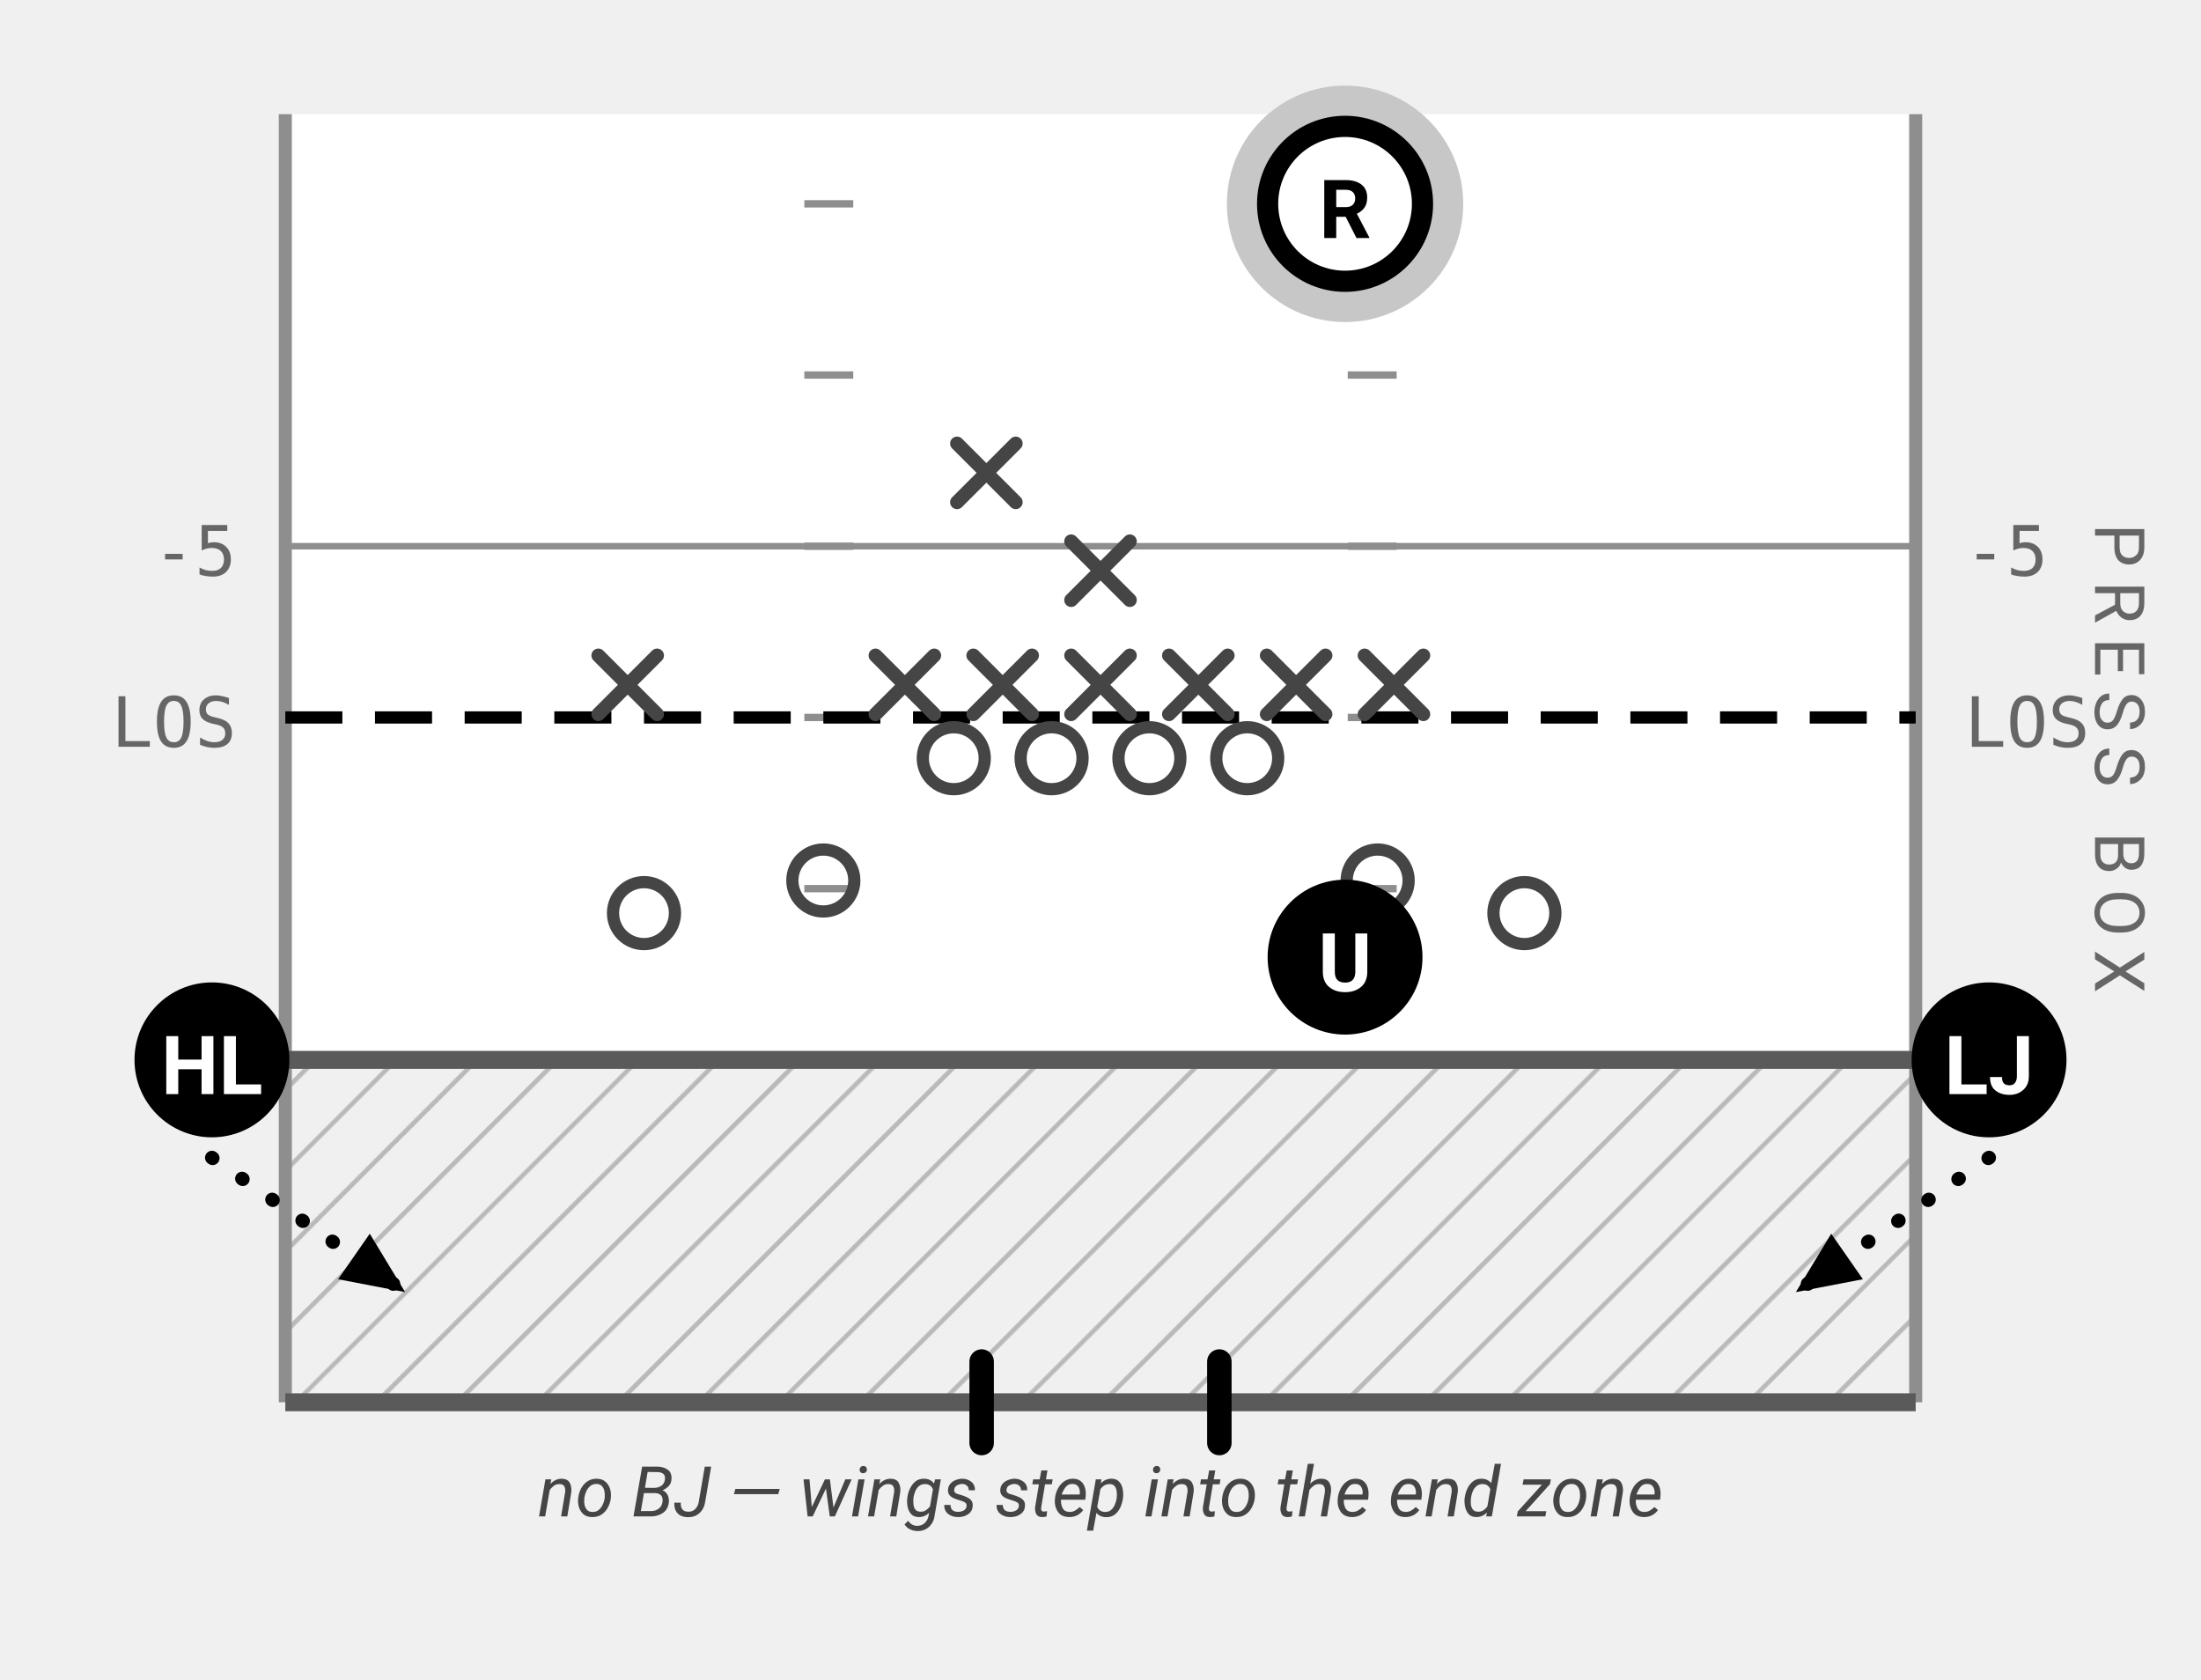
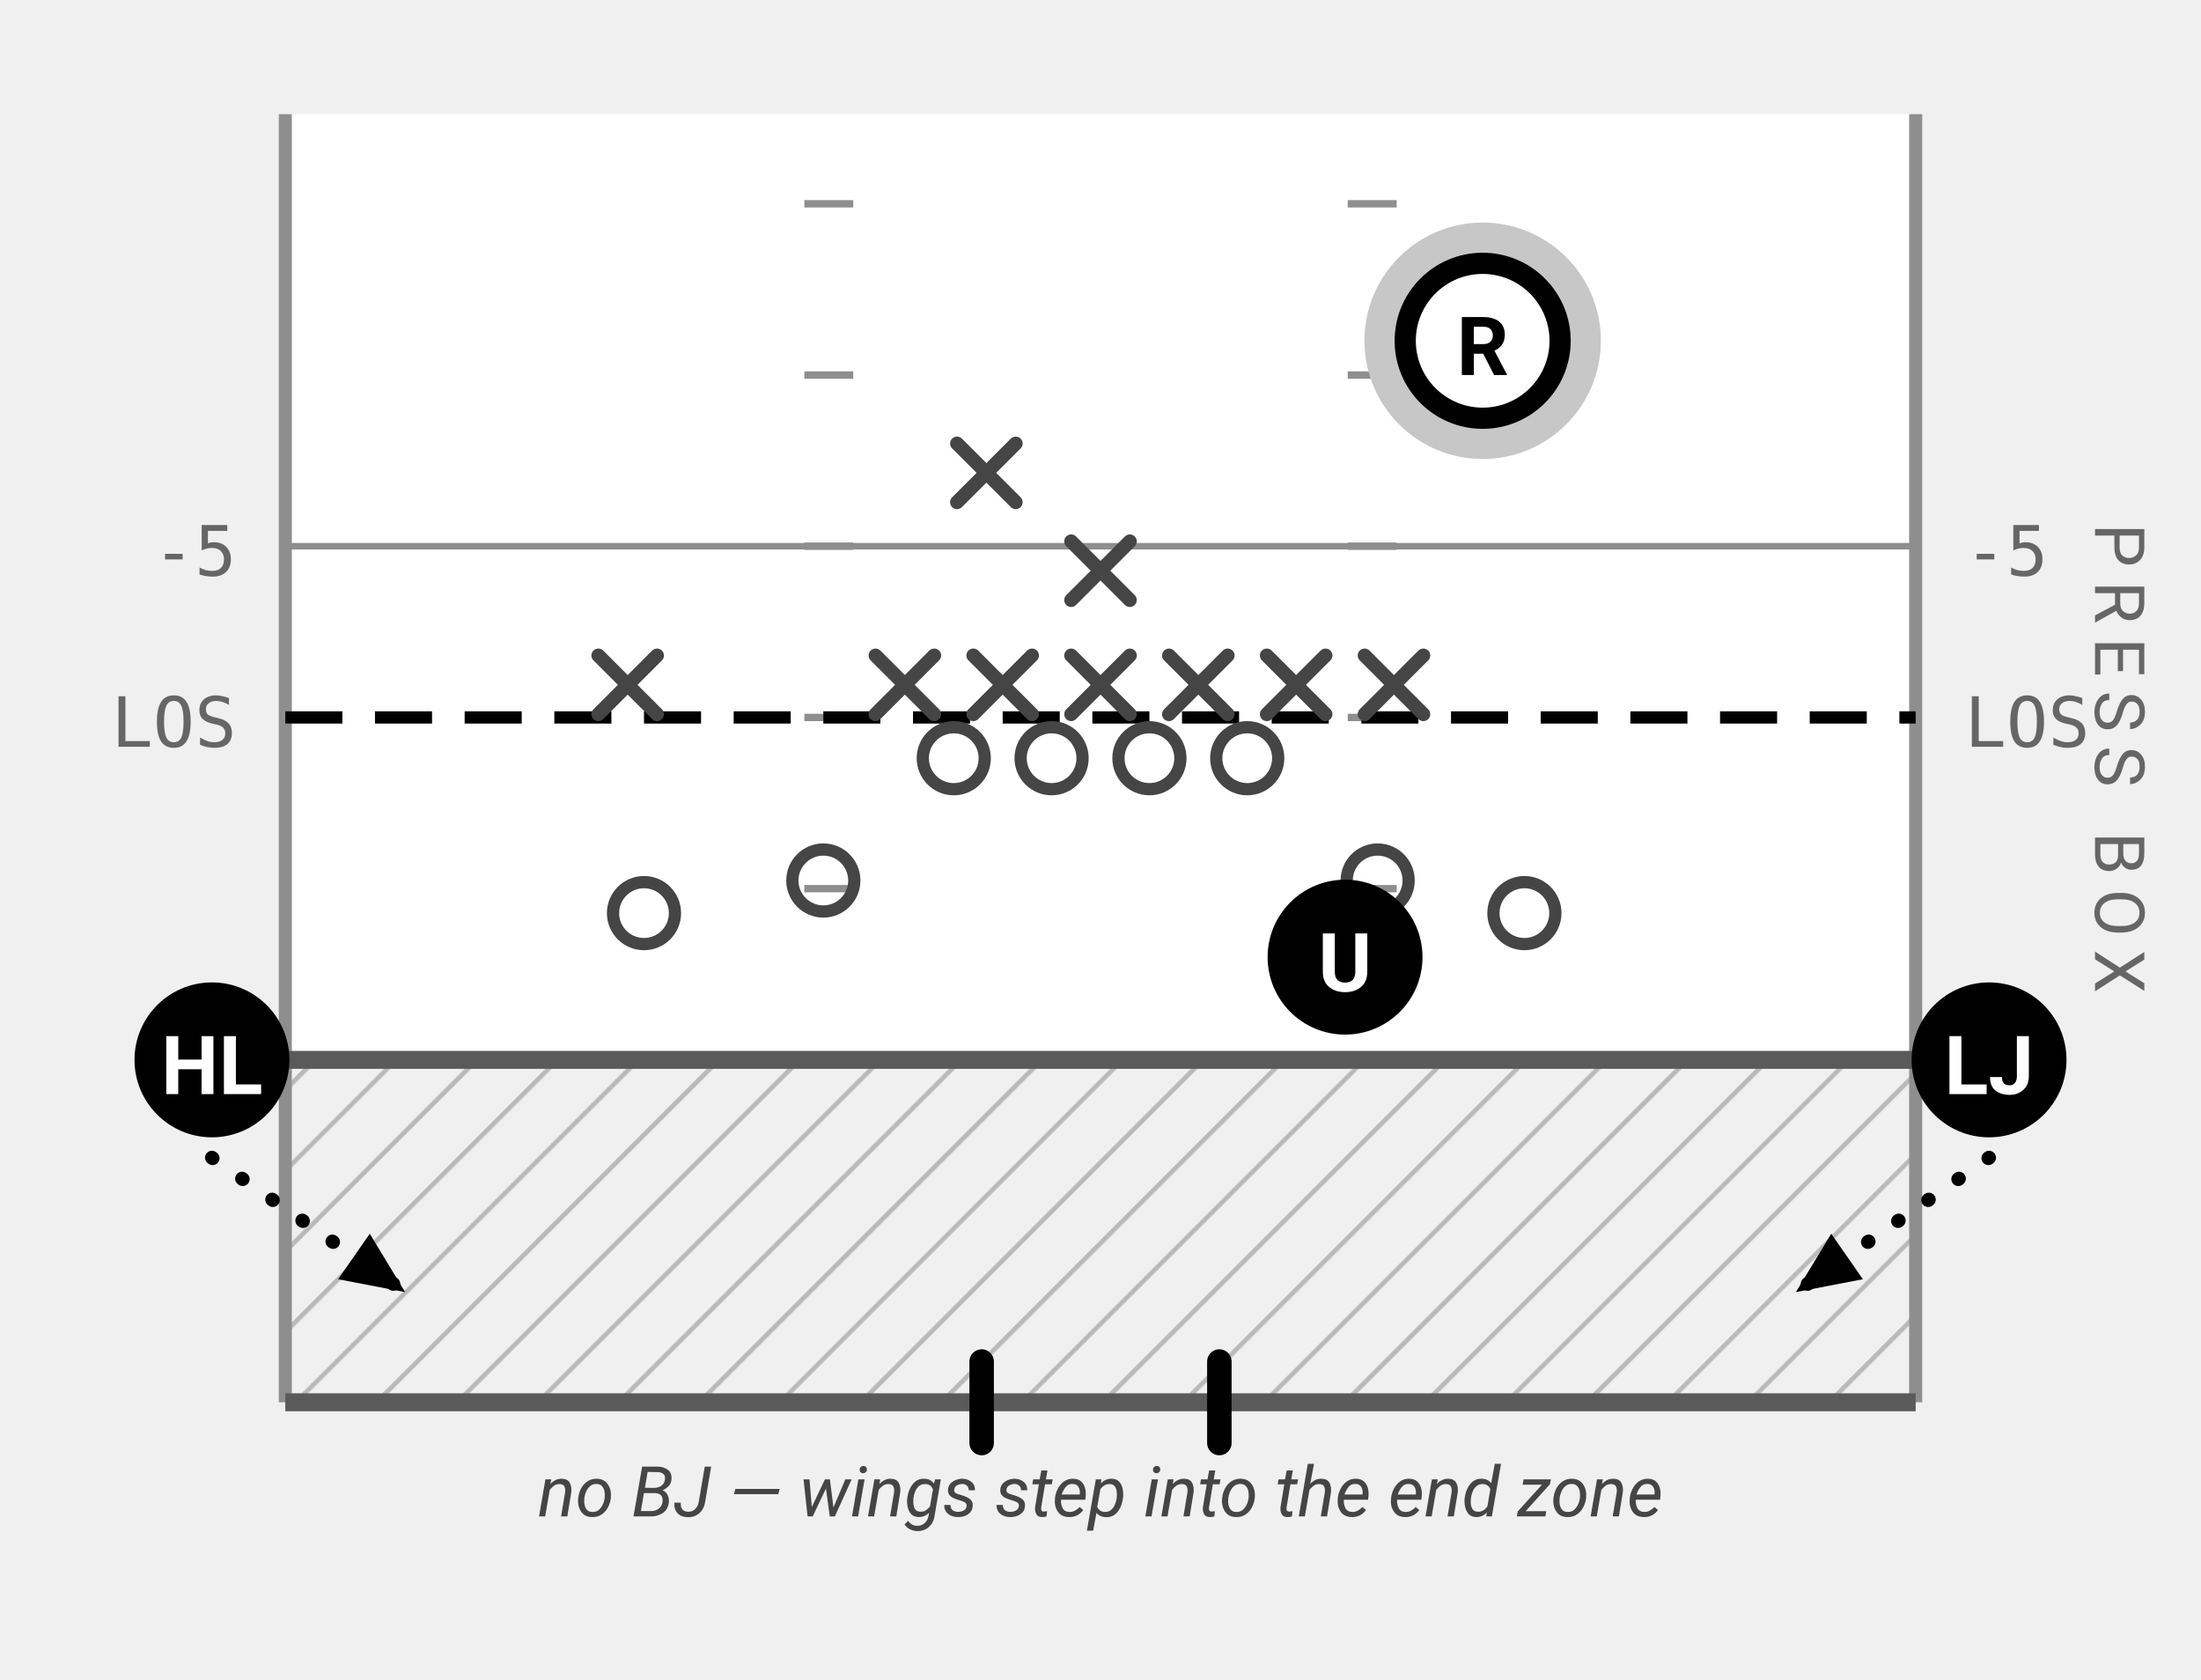
<svg xmlns="http://www.w3.org/2000/svg" viewBox="0 0 270 206" role="img" aria-label="Goal line, crew of 4">
  <style>svg{font-family:system-ui,-apple-system,"Segoe UI",Roboto,"Helvetica Neue",Arial,sans-serif}
.turf{fill:#FFFFFF}
.ez{fill:url(#hz)}
.hl{stroke:#B8B8B8;stroke-width:1.15}
.sl{stroke:#8E8E8E;stroke-width:1.6;fill:none}
.yl{stroke:#8E8E8E;stroke-width:.8;fill:none}
.gl{stroke:#5A5A5A;stroke-width:2.2;fill:none}
.rl{stroke:#000000;stroke-width:1.5;stroke-dasharray:7 4;fill:none}
.hash{stroke:#8E8E8E;stroke-width:.9}
.post{stroke:#000000;stroke-width:3;fill:none;stroke-linecap:round}
.ylab{font-family:ui-monospace,Menlo,Consolas,monospace;font-size:8.5px;fill:#666666}
.ylab.end{text-anchor:end}
.ylab.start{text-anchor:start}
.pb{font-size:8.5px;letter-spacing:.2em;fill:#666666;text-anchor:middle;text-transform:uppercase}
.kp line{stroke:#454545;stroke-width:1.7;stroke-linecap:round}
.rp{fill:none;stroke:#454545;stroke-width:1.5}
.hat-b{fill:#000000}
.hat-w{fill:#FFFFFF;stroke:#000000;stroke-width:2.6}
.halo{fill:#C7C7C7}
.mk{font-size:10px;font-weight:600;text-anchor:middle}
.mk-l{fill:#FFFFFF}
.mk-d{fill:#000000}
.mv{stroke:#000000;stroke-width:1.7;fill:none;stroke-dasharray:.1 4.4;stroke-linecap:round}
.arh{fill:#000000}
.mvlab{font-size:8.4px;fill:#454545;text-anchor:middle;font-style:italic}
.note{font-size:8.6px;fill:#454545;font-style:italic}
.note.middle{text-anchor:middle}
.note.start{text-anchor:start}
.note.end{text-anchor:end}
.flagk{fill:#000000}
.flagt{stroke:#000000;stroke-width:1.4;stroke-linecap:round}</style>
  <defs>
    <pattern id="hz" width="7" height="7" patternUnits="userSpaceOnUse" patternTransform="rotate(45)">
      <line x1="0" y1="0" x2="0" y2="7" class="hl" />
    </pattern>
    <marker id="ar" viewBox="0 0 10 10" refX="8" refY="5" markerWidth="5" markerHeight="5" orient="auto-start-reverse">
      <path d="M0,1 L9,5 L0,9 z" class="arh" />
    </marker>
  </defs>
  <rect x="35" y="14" width="200" height="116" class="turf" />
  <rect x="35" y="130" width="200" height="42" class="ez" />
  <line x1="98.67" y1="25" x2="104.67" y2="25" class="hash" />
  <line x1="165.33" y1="25" x2="171.33" y2="25" class="hash" />
  <line x1="98.67" y1="46" x2="104.67" y2="46" class="hash" />
  <line x1="165.33" y1="46" x2="171.33" y2="46" class="hash" />
  <line x1="98.67" y1="67" x2="104.67" y2="67" class="hash" />
  <line x1="165.33" y1="67" x2="171.33" y2="67" class="hash" />
  <line x1="98.67" y1="88" x2="104.67" y2="88" class="hash" />
  <line x1="165.33" y1="88" x2="171.33" y2="88" class="hash" />
  <line x1="98.67" y1="109" x2="104.67" y2="109" class="hash" />
  <line x1="165.33" y1="109" x2="171.33" y2="109" class="hash" />
  <line x1="98.67" y1="130" x2="104.67" y2="130" class="hash" />
  <line x1="165.33" y1="130" x2="171.33" y2="130" class="hash" />
  <line x1="35" y1="14" x2="35" y2="172" class="sl" />
  <line x1="235" y1="14" x2="235" y2="172" class="sl" />
  <line x1="35" y1="67" x2="235" y2="67" class="yl" />
  <text x="29" y="70.6" class="ylab end">-5</text>
  <text x="241" y="70.6" class="ylab start">-5</text>
  <line x1="35" y1="88" x2="235" y2="88" class="rl" />
  <text x="29" y="91.6" class="ylab end">LOS</text>
  <text x="241" y="91.6" class="ylab start">LOS</text>
  <line x1="35" y1="130" x2="235" y2="130" class="gl" />
  <text x="29" y="133.6" class="ylab end">G</text>
  <text x="241" y="133.6" class="ylab start">G</text>
  <line x1="35" y1="172" x2="235" y2="172" class="gl" />
  <line x1="120.42" y1="167" x2="120.42" y2="177" class="post" />
  <line x1="149.58" y1="167" x2="149.58" y2="177" class="post" />
  <text x="257" y="93" class="pb" transform="rotate(90 257 93)">PRESS BOX</text>
  <g class="kp">
    <line x1="107.4" y1="80.4" x2="114.6" y2="87.6" />
    <line x1="107.4" y1="87.6" x2="114.6" y2="80.4" />
  </g>
  <g class="kp">
    <line x1="119.4" y1="80.4" x2="126.6" y2="87.6" />
    <line x1="119.4" y1="87.6" x2="126.6" y2="80.4" />
  </g>
  <g class="kp">
    <line x1="131.4" y1="80.4" x2="138.6" y2="87.6" />
    <line x1="131.4" y1="87.6" x2="138.6" y2="80.4" />
  </g>
  <g class="kp">
    <line x1="143.4" y1="80.4" x2="150.6" y2="87.6" />
    <line x1="143.4" y1="87.6" x2="150.6" y2="80.4" />
  </g>
  <g class="kp">
    <line x1="155.4" y1="80.4" x2="162.6" y2="87.6" />
    <line x1="155.4" y1="87.6" x2="162.6" y2="80.4" />
  </g>
  <g class="kp">
    <line x1="167.4" y1="80.4" x2="174.6" y2="87.6" />
    <line x1="167.4" y1="87.6" x2="174.6" y2="80.4" />
  </g>
  <g class="kp">
    <line x1="73.4" y1="80.4" x2="80.6" y2="87.6" />
    <line x1="73.4" y1="87.6" x2="80.6" y2="80.4" />
  </g>
  <g class="kp">
    <line x1="131.4" y1="66.4" x2="138.6" y2="73.6" />
    <line x1="131.4" y1="73.6" x2="138.6" y2="66.4" />
  </g>
  <g class="kp">
    <line x1="117.4" y1="54.4" x2="124.6" y2="61.6" />
    <line x1="117.4" y1="61.6" x2="124.6" y2="54.4" />
  </g>
  <circle cx="117" cy="93" r="3.8" class="rp" />
  <circle cx="129" cy="93" r="3.8" class="rp" />
  <circle cx="141" cy="93" r="3.8" class="rp" />
  <circle cx="153" cy="93" r="3.8" class="rp" />
  <circle cx="101" cy="108" r="3.8" class="rp" />
  <circle cx="169" cy="108" r="3.8" class="rp" />
  <circle cx="79" cy="112" r="3.8" class="rp" />
  <circle cx="187" cy="112" r="3.8" class="rp" />
  <g class="you">
-     <circle cx="165" cy="25" r="14.5" class="halo" />
-     <circle cx="165" cy="25" r="9.5" class="hat-w" />
-     <text x="165" y="29.2" class="mk mk-d">R</text>
+     <circle cx="181.88" cy="41.8" r="14.5" class="halo" />
+     <circle cx="181.88" cy="41.8" r="9.5" class="hat-w" />
+     <text x="181.88" y="46" class="mk mk-d">R</text>
  </g>
  <g>
    <circle cx="165" cy="117.4" r="9.5" class="hat-b" />
    <text x="165" y="121.6" class="mk mk-l">U</text>
  </g>
  <g>
    <circle cx="26" cy="130" r="9.5" class="hat-b" />
    <text x="26" y="134.2" class="mk mk-l">HL</text>
  </g>
  <g>
    <circle cx="244" cy="130" r="9.5" class="hat-b" />
    <text x="244" y="134.2" class="mk mk-l">LJ</text>
  </g>
  <path d="M 26 142 L 49 158" class="mv" marker-end="url(#ar)" />
  <path d="M 244 142 L 221 158" class="mv" marker-end="url(#ar)" />
  <text x="135" y="186" class="note middle">no BJ — wings step into the end zone</text>
</svg>
